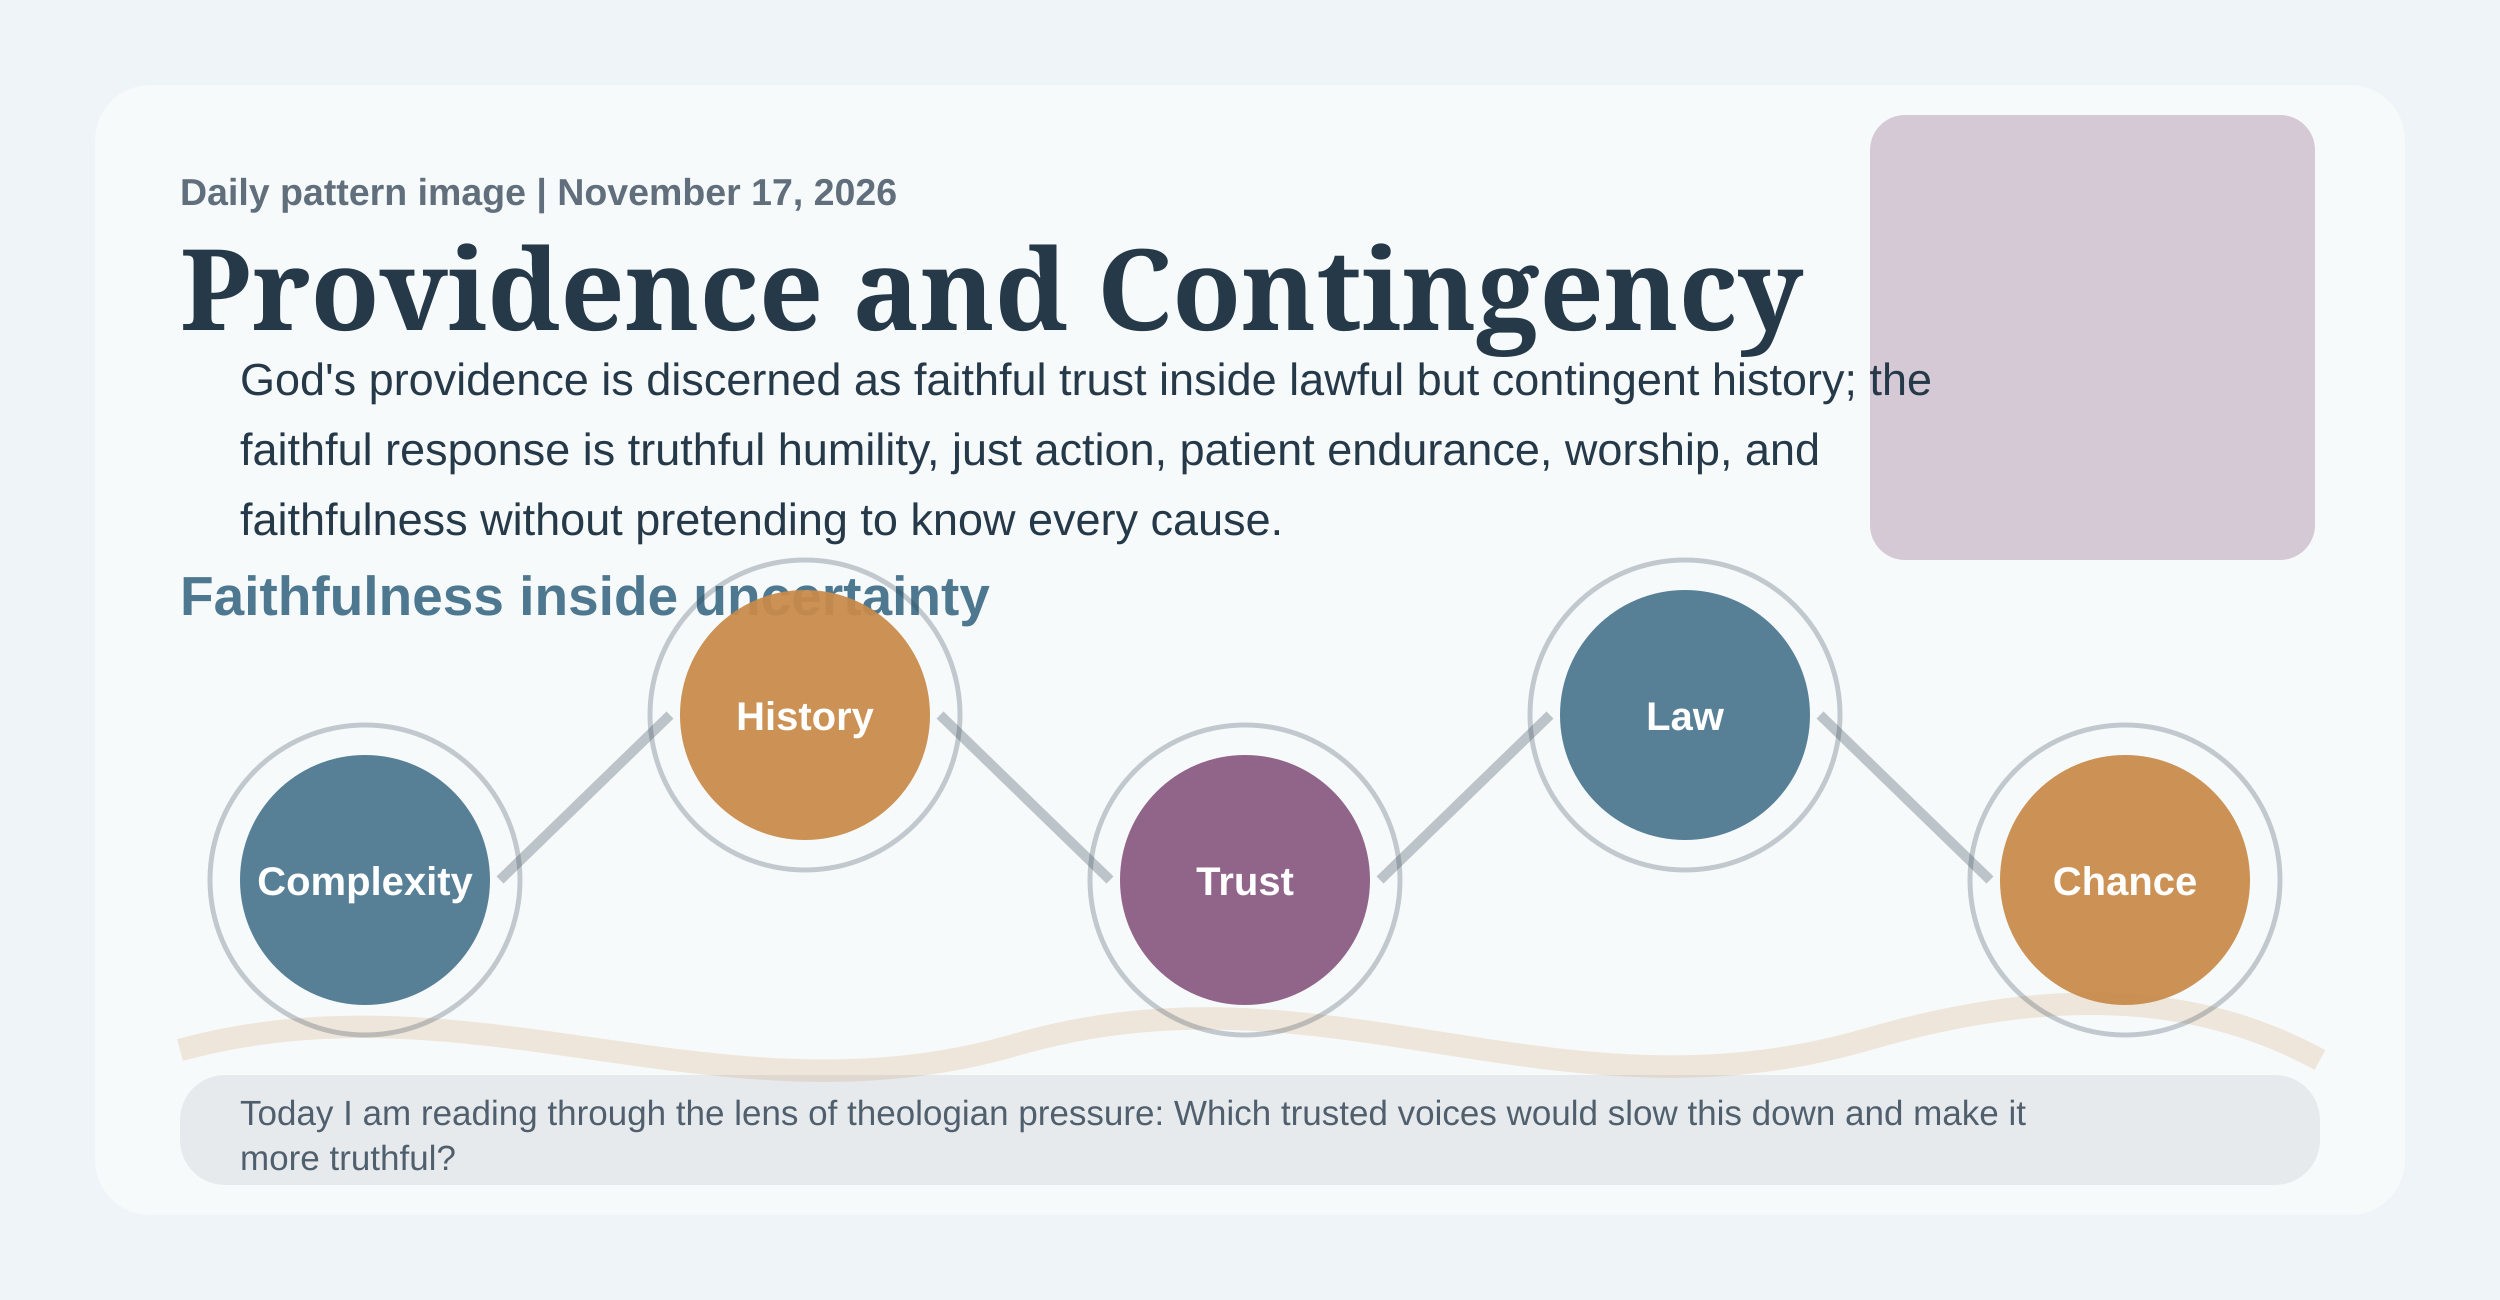
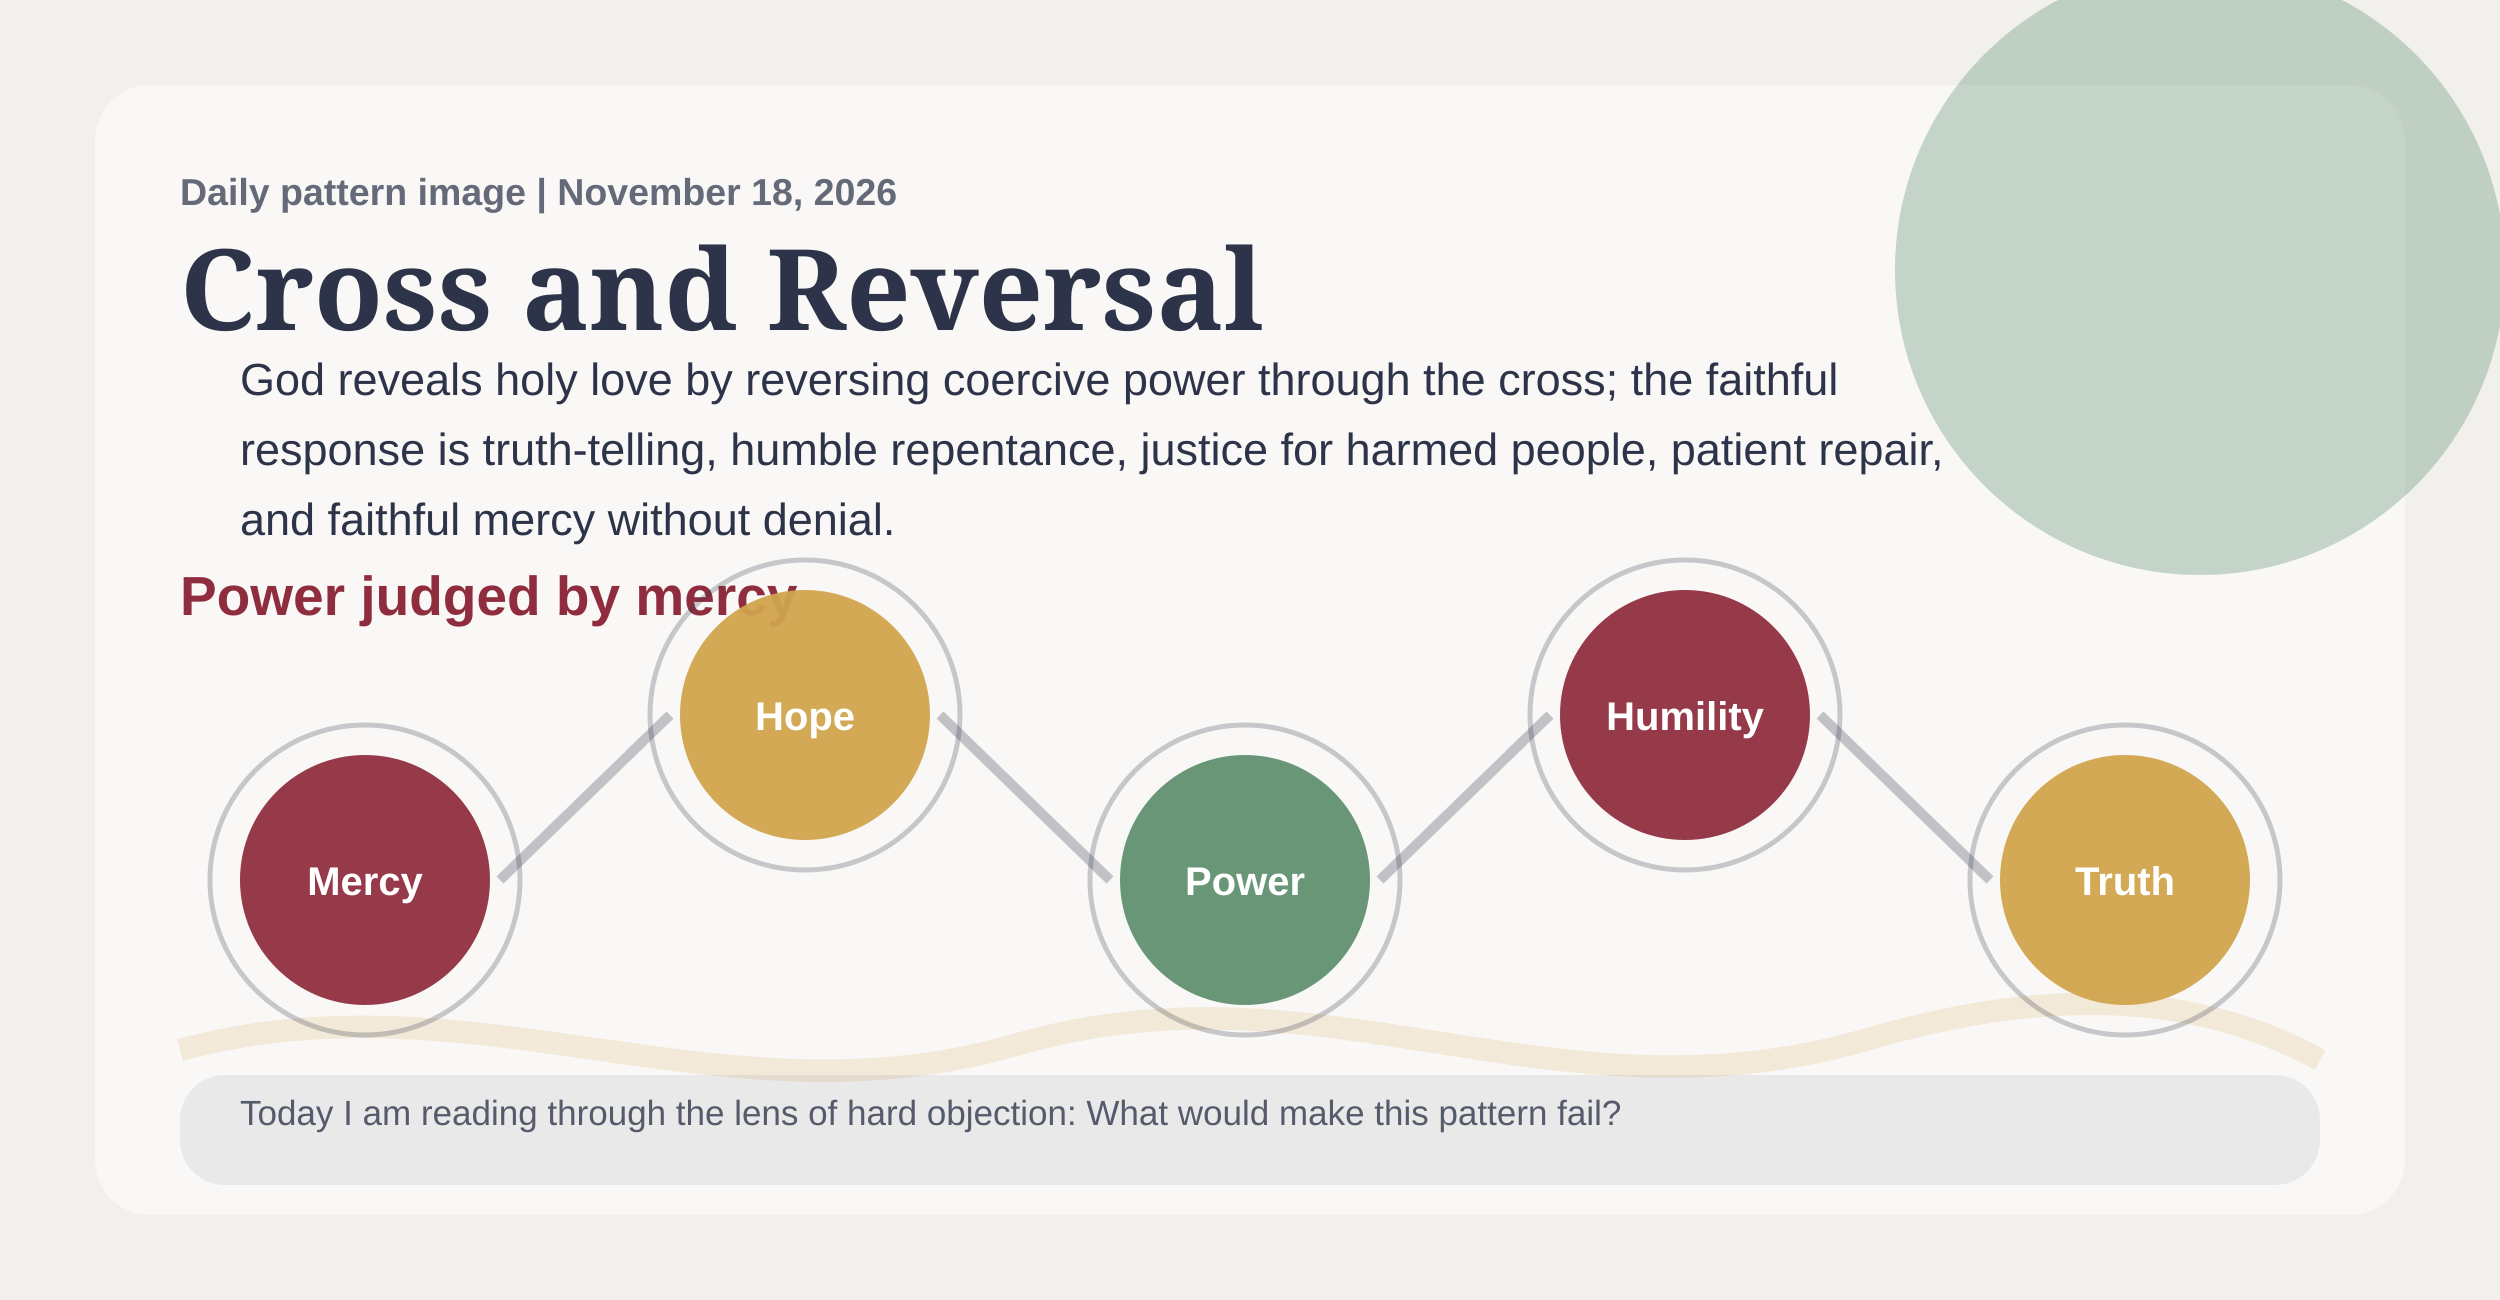
<svg xmlns="http://www.w3.org/2000/svg" width="1000" height="520" viewBox="0 0 1000 520" role="img" aria-labelledby="title desc">
  <style>
-     .eyebrow { font: 700 15px Arial, sans-serif; letter-spacing: 0; fill: #253949; opacity: 0.72; }
-     .title { font: 700 45px Georgia, serif; letter-spacing: 0; fill: #253949; }
-     .subtitle { font: 700 22px Arial, sans-serif; letter-spacing: 0; fill: #4d7890; }
-     .body { font: 18px Arial, sans-serif; letter-spacing: 0; fill: #253949; }
-     .small { font: 14px Arial, sans-serif; letter-spacing: 0; fill: #253949; opacity: 0.78; }
+     .eyebrow { font: 700 15px Arial, sans-serif; letter-spacing: 0; fill: #2d3348; opacity: 0.72; }
+     .title { font: 700 45px Georgia, serif; letter-spacing: 0; fill: #2d3348; }
+     .subtitle { font: 700 22px Arial, sans-serif; letter-spacing: 0; fill: #8f2d3f; }
+     .body { font: 18px Arial, sans-serif; letter-spacing: 0; fill: #2d3348; }
+     .small { font: 14px Arial, sans-serif; letter-spacing: 0; fill: #2d3348; opacity: 0.78; }
    .node { font: 700 16px Arial, sans-serif; letter-spacing: 0; fill: #ffffff; }
  </style>
-   <rect width="1000" height="520" fill="#eef4f7" />
+   <rect width="1000" height="520" fill="#f2f0ec" />
  <rect x="38" y="34" width="924" height="452" rx="22" fill="#ffffff" opacity="0.50" />
-   <rect x="748" y="46" width="178" height="178" rx="14" fill="#8a5a83" opacity="0.31" />
-   <path d="M72 420 C190 388 288 452 406 418 C530 382 620 452 746 416 C828 392 884 400 928 424" fill="none" stroke="#c88a4a" stroke-width="9" opacity="0.18" />
-   <text x="72" y="82" class="eyebrow">Daily pattern image | November 17, 2026</text>
-   <text x="72" y="132" class="title">Providence and Contingency</text>
-   <text x="72" y="246" class="subtitle">Faithfulness inside uncertainty</text>
-   <text x="96" y="158" class="body">God's providence is discerned as faithful trust inside lawful but contingent history; the</text>
-   <text x="96" y="186" class="body">faithful response is truthful humility, just action, patient endurance, worship, and</text>
-   <text x="96" y="214" class="body">faithfulness without pretending to know every cause.</text>
-   <line x1="200" y1="352" x2="268" y2="286" stroke="#253949" stroke-width="4" opacity="0.28" />
-   <line x1="376" y1="286" x2="444" y2="352" stroke="#253949" stroke-width="4" opacity="0.28" />
-   <line x1="552" y1="352" x2="620" y2="286" stroke="#253949" stroke-width="4" opacity="0.28" />
-   <line x1="728" y1="286" x2="796" y2="352" stroke="#253949" stroke-width="4" opacity="0.28" />
-   <circle cx="146" cy="352" r="50" fill="#4d7890" opacity="0.94" />
-   <circle cx="146" cy="352" r="62" fill="none" stroke="#253949" stroke-width="2" opacity="0.25" />
-   <text x="146" y="358" text-anchor="middle" class="node">Complexity</text>
-   <circle cx="322" cy="286" r="50" fill="#c88a4a" opacity="0.94" />
-   <circle cx="322" cy="286" r="62" fill="none" stroke="#253949" stroke-width="2" opacity="0.25" />
-   <text x="322" y="292" text-anchor="middle" class="node">History</text>
-   <circle cx="498" cy="352" r="50" fill="#8a5a83" opacity="0.94" />
-   <circle cx="498" cy="352" r="62" fill="none" stroke="#253949" stroke-width="2" opacity="0.25" />
-   <text x="498" y="358" text-anchor="middle" class="node">Trust</text>
-   <circle cx="674" cy="286" r="50" fill="#4d7890" opacity="0.94" />
-   <circle cx="674" cy="286" r="62" fill="none" stroke="#253949" stroke-width="2" opacity="0.25" />
-   <text x="674" y="292" text-anchor="middle" class="node">Law</text>
-   <circle cx="850" cy="352" r="50" fill="#c88a4a" opacity="0.94" />
-   <circle cx="850" cy="352" r="62" fill="none" stroke="#253949" stroke-width="2" opacity="0.25" />
-   <text x="850" y="358" text-anchor="middle" class="node">Chance</text>
-   <rect x="72" y="430" width="856" height="44" rx="18" fill="#253949" opacity="0.08" />
-   <text x="96" y="450" class="small">Today I am reading through the lens of theologian pressure: Which trusted voices would slow this down and make it</text>
-   <text x="96" y="468" class="small">more truthful?</text>
+   <circle cx="880" cy="108" r="122" fill="#5f8f70" opacity="0.34" />
+   <path d="M72 420 C190 388 288 452 406 418 C530 382 620 452 746 416 C828 392 884 400 928 424" fill="none" stroke="#d0a44c" stroke-width="9" opacity="0.18" />
+   <text x="72" y="82" class="eyebrow">Daily pattern image | November 18, 2026</text>
+   <text x="72" y="132" class="title">Cross and Reversal</text>
+   <text x="72" y="246" class="subtitle">Power judged by mercy</text>
+   <text x="96" y="158" class="body">God reveals holy love by reversing coercive power through the cross; the faithful</text>
+   <text x="96" y="186" class="body">response is truth-telling, humble repentance, justice for harmed people, patient repair,</text>
+   <text x="96" y="214" class="body">and faithful mercy without denial.</text>
+   <line x1="200" y1="352" x2="268" y2="286" stroke="#2d3348" stroke-width="4" opacity="0.28" />
+   <line x1="376" y1="286" x2="444" y2="352" stroke="#2d3348" stroke-width="4" opacity="0.28" />
+   <line x1="552" y1="352" x2="620" y2="286" stroke="#2d3348" stroke-width="4" opacity="0.28" />
+   <line x1="728" y1="286" x2="796" y2="352" stroke="#2d3348" stroke-width="4" opacity="0.28" />
+   <circle cx="146" cy="352" r="50" fill="#8f2d3f" opacity="0.94" />
+   <circle cx="146" cy="352" r="62" fill="none" stroke="#2d3348" stroke-width="2" opacity="0.25" />
+   <text x="146" y="358" text-anchor="middle" class="node">Mercy</text>
+   <circle cx="322" cy="286" r="50" fill="#d0a44c" opacity="0.94" />
+   <circle cx="322" cy="286" r="62" fill="none" stroke="#2d3348" stroke-width="2" opacity="0.25" />
+   <text x="322" y="292" text-anchor="middle" class="node">Hope</text>
+   <circle cx="498" cy="352" r="50" fill="#5f8f70" opacity="0.94" />
+   <circle cx="498" cy="352" r="62" fill="none" stroke="#2d3348" stroke-width="2" opacity="0.25" />
+   <text x="498" y="358" text-anchor="middle" class="node">Power</text>
+   <circle cx="674" cy="286" r="50" fill="#8f2d3f" opacity="0.94" />
+   <circle cx="674" cy="286" r="62" fill="none" stroke="#2d3348" stroke-width="2" opacity="0.25" />
+   <text x="674" y="292" text-anchor="middle" class="node">Humility</text>
+   <circle cx="850" cy="352" r="50" fill="#d0a44c" opacity="0.94" />
+   <circle cx="850" cy="352" r="62" fill="none" stroke="#2d3348" stroke-width="2" opacity="0.25" />
+   <text x="850" y="358" text-anchor="middle" class="node">Truth</text>
+   <rect x="72" y="430" width="856" height="44" rx="18" fill="#2d3348" opacity="0.08" />
+   <text x="96" y="450" class="small">Today I am reading through the lens of hard objection: What would make this pattern fail?</text>
</svg>
